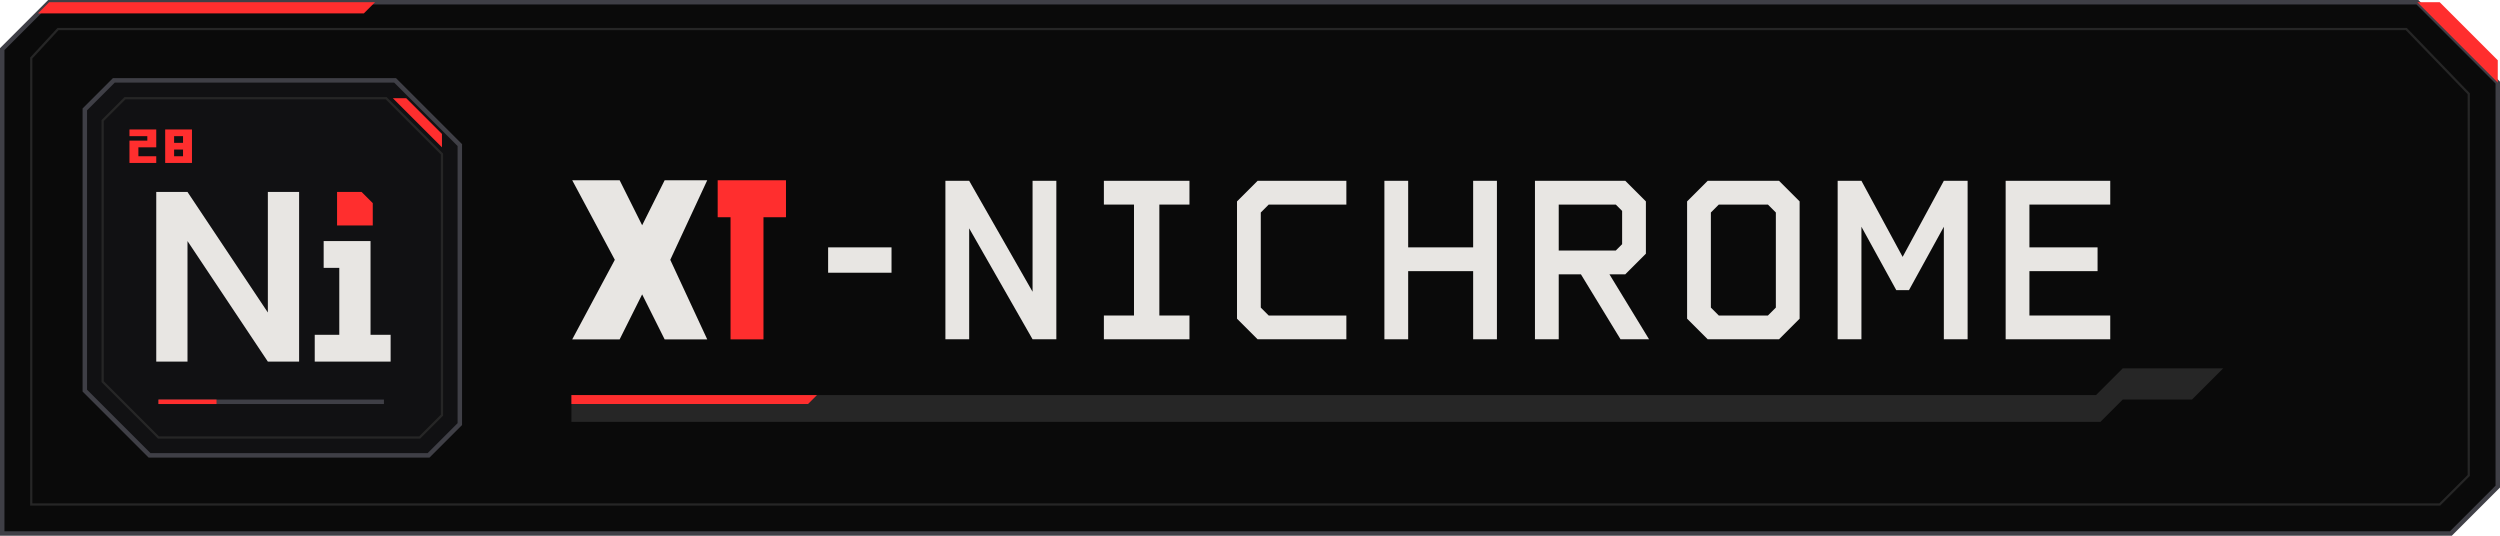
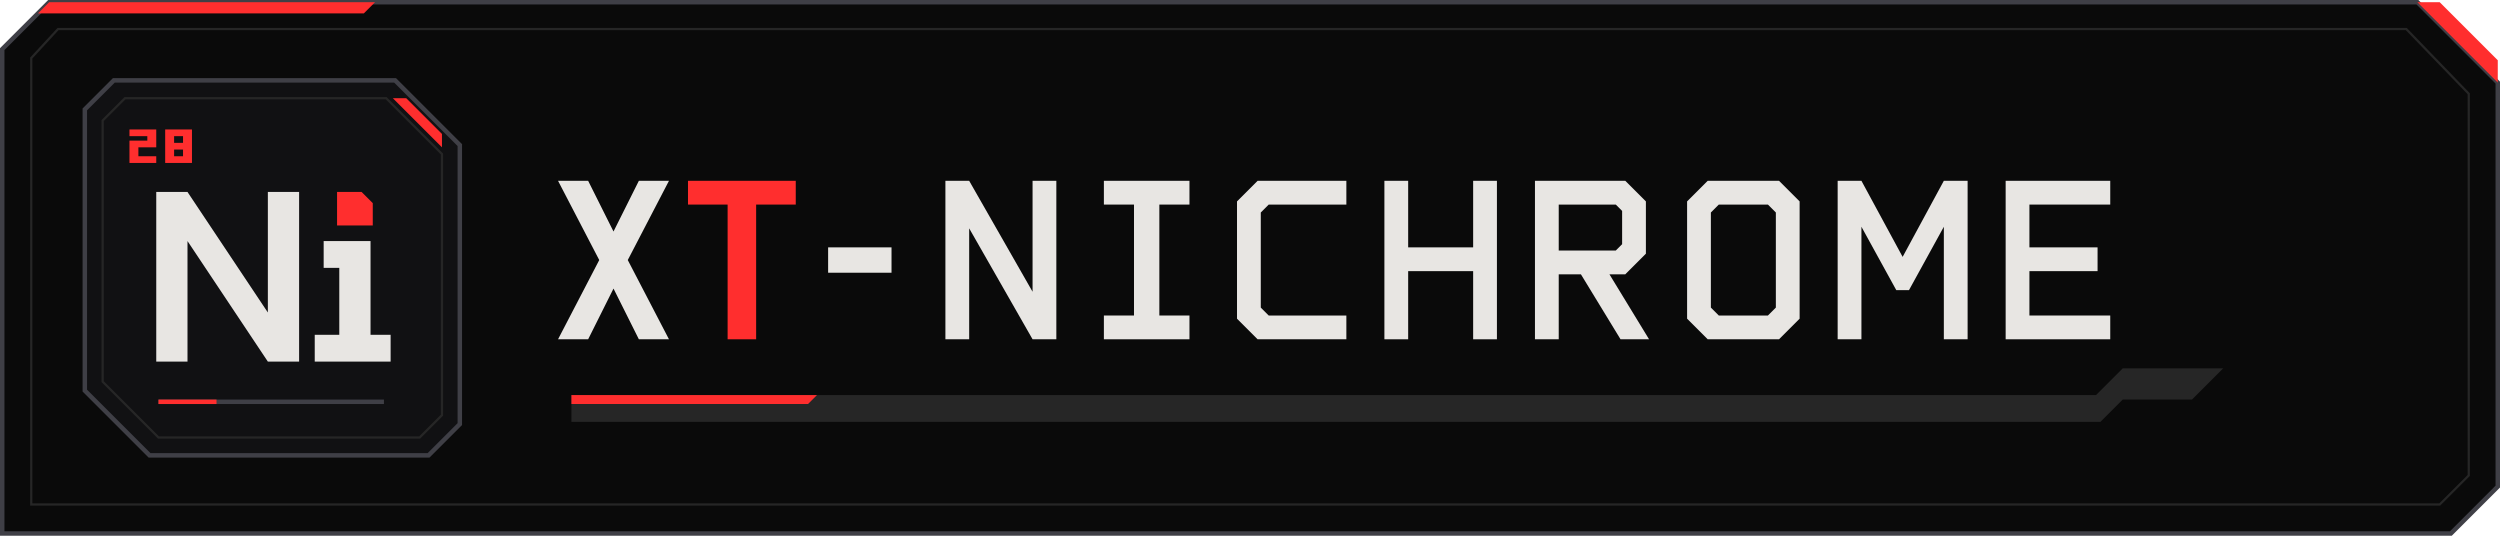
<svg xmlns="http://www.w3.org/2000/svg" viewBox="0 0 1120 240" role="img" aria-labelledby="title description">
  <path fill="#0A0A0A" stroke="#3F3F46" stroke-width="2" d="M22 1h1061l36 36v181l-21 21H1V22z" />
  <path fill="none" stroke="#262626" d="M26 13h1052l28 29v171l-13 13H14V26z" />
  <path fill="#FF2E2E" d="M22 1h146l-5 5H17zM1083 1h10l26 26v10z" />
  <g transform="translate(37 35)">
    <path fill="#111113" stroke="#3F3F46" stroke-width="2" d="M14 1h126l29 29v125l-14 14H30L1 140V14z" />
    <path fill="none" stroke="#262626" d="M19 9h117l25 25v117l-10 10H34L9 136V19z" />
    <path fill="#FF2E2E" d="M139 9h6l16 16v6z" />
    <path fill="#FF2E2E" d="M21 23h12v8h-8v4h8v3H21v-10h8v-2h-8z" />
    <path fill="#FF2E2E" fill-rule="evenodd" d="M37 23h12v15H37zM41 26v3h4v-3zM41 32v3h4v-3z" />
    <path fill="#E8E6E3" d="M33 51h14l36 54V51h14v76H83L47 73v54H33zM108 73h21v42h9v12h-34v-12h11V85h-7z" />
    <path fill="#FF2E2E" d="M114 51h11l5 5v10h-16z" />
    <path fill="#3F3F46" d="M34 144h101v2H34z" />
    <path fill="#FF2E2E" d="M34 144h26v2H34z" />
  </g>
-   <g transform="translate(247 57) scale(3.6)">
-     <path fill="#E8E6E3" d="M2.6 6.6h5.9l2.8 5.6 2.8-5.6h5.3l-4.6 9.9 4.6 9.9h-5.3l-2.8-5.6-2.8 5.6H2.6l5.3-9.9z" />
-     <path fill="#FF2E2E" d="M20.7 6.6h8.5v4.6h-2.8v15.2h-4.1V11.2h-1.6z" />
+   <g transform="translate(250 81) scale(.71)">
+     <path fill="#E8E6E3" d="M0 0h19l16 32L51 0h19L44 50l26 50H51L35 68l-16 32H0l26-50z" />
+     <path fill="#FF2E2E" transform="translate(82)" d="M0 0h68v15H43v85H25V15H0z" />
  </g>
  <g transform="translate(371 81) scale(.71)" fill="#E8E6E3">
    <path d="M0 42h40v16H0z" />
    <path transform="translate(74)" d="M0 0h15l40 70V0h15v100H55L15 30v70H0z" />
    <path transform="translate(168)" d="M6 0h54v15H41v70h19v15H6V85h19V15H6z" />
    <path transform="translate(258)" d="M13 0h56v15H20l-5 5v60l5 5h49v15H13L0 87V13z" />
    <path transform="translate(351)" d="M0 0h15v42h41V0h15v100H56V57H15v43H0z" />
    <path transform="translate(446)" fill-rule="evenodd" d="M0 0h57l13 13v33L57 59H47l25 41H54L29 59H15v41H0zM15 15v29h36l4-4V19l-4-4z" />
    <path transform="translate(542)" fill-rule="evenodd" d="M13 0h45l13 13v74l-13 13H13L0 87V13zM20 15l-5 5v60l5 5h31l5-5V20l-5-5z" />
    <path transform="translate(637)" d="M0 0h15l26 48L67 0h15v100H67V29L45 69h-8L15 29v71H0z" />
    <path transform="translate(743)" d="M0 0h66v15H15v27h43v15H15v28h51v15H0z" />
  </g>
  <path fill="#262626" d="M256 177h683l12-12h45l-14 14h-31l-10 10H256z" />
  <path fill="#FF2E2E" d="M256 177h110l-4 4H256z" />
</svg>
